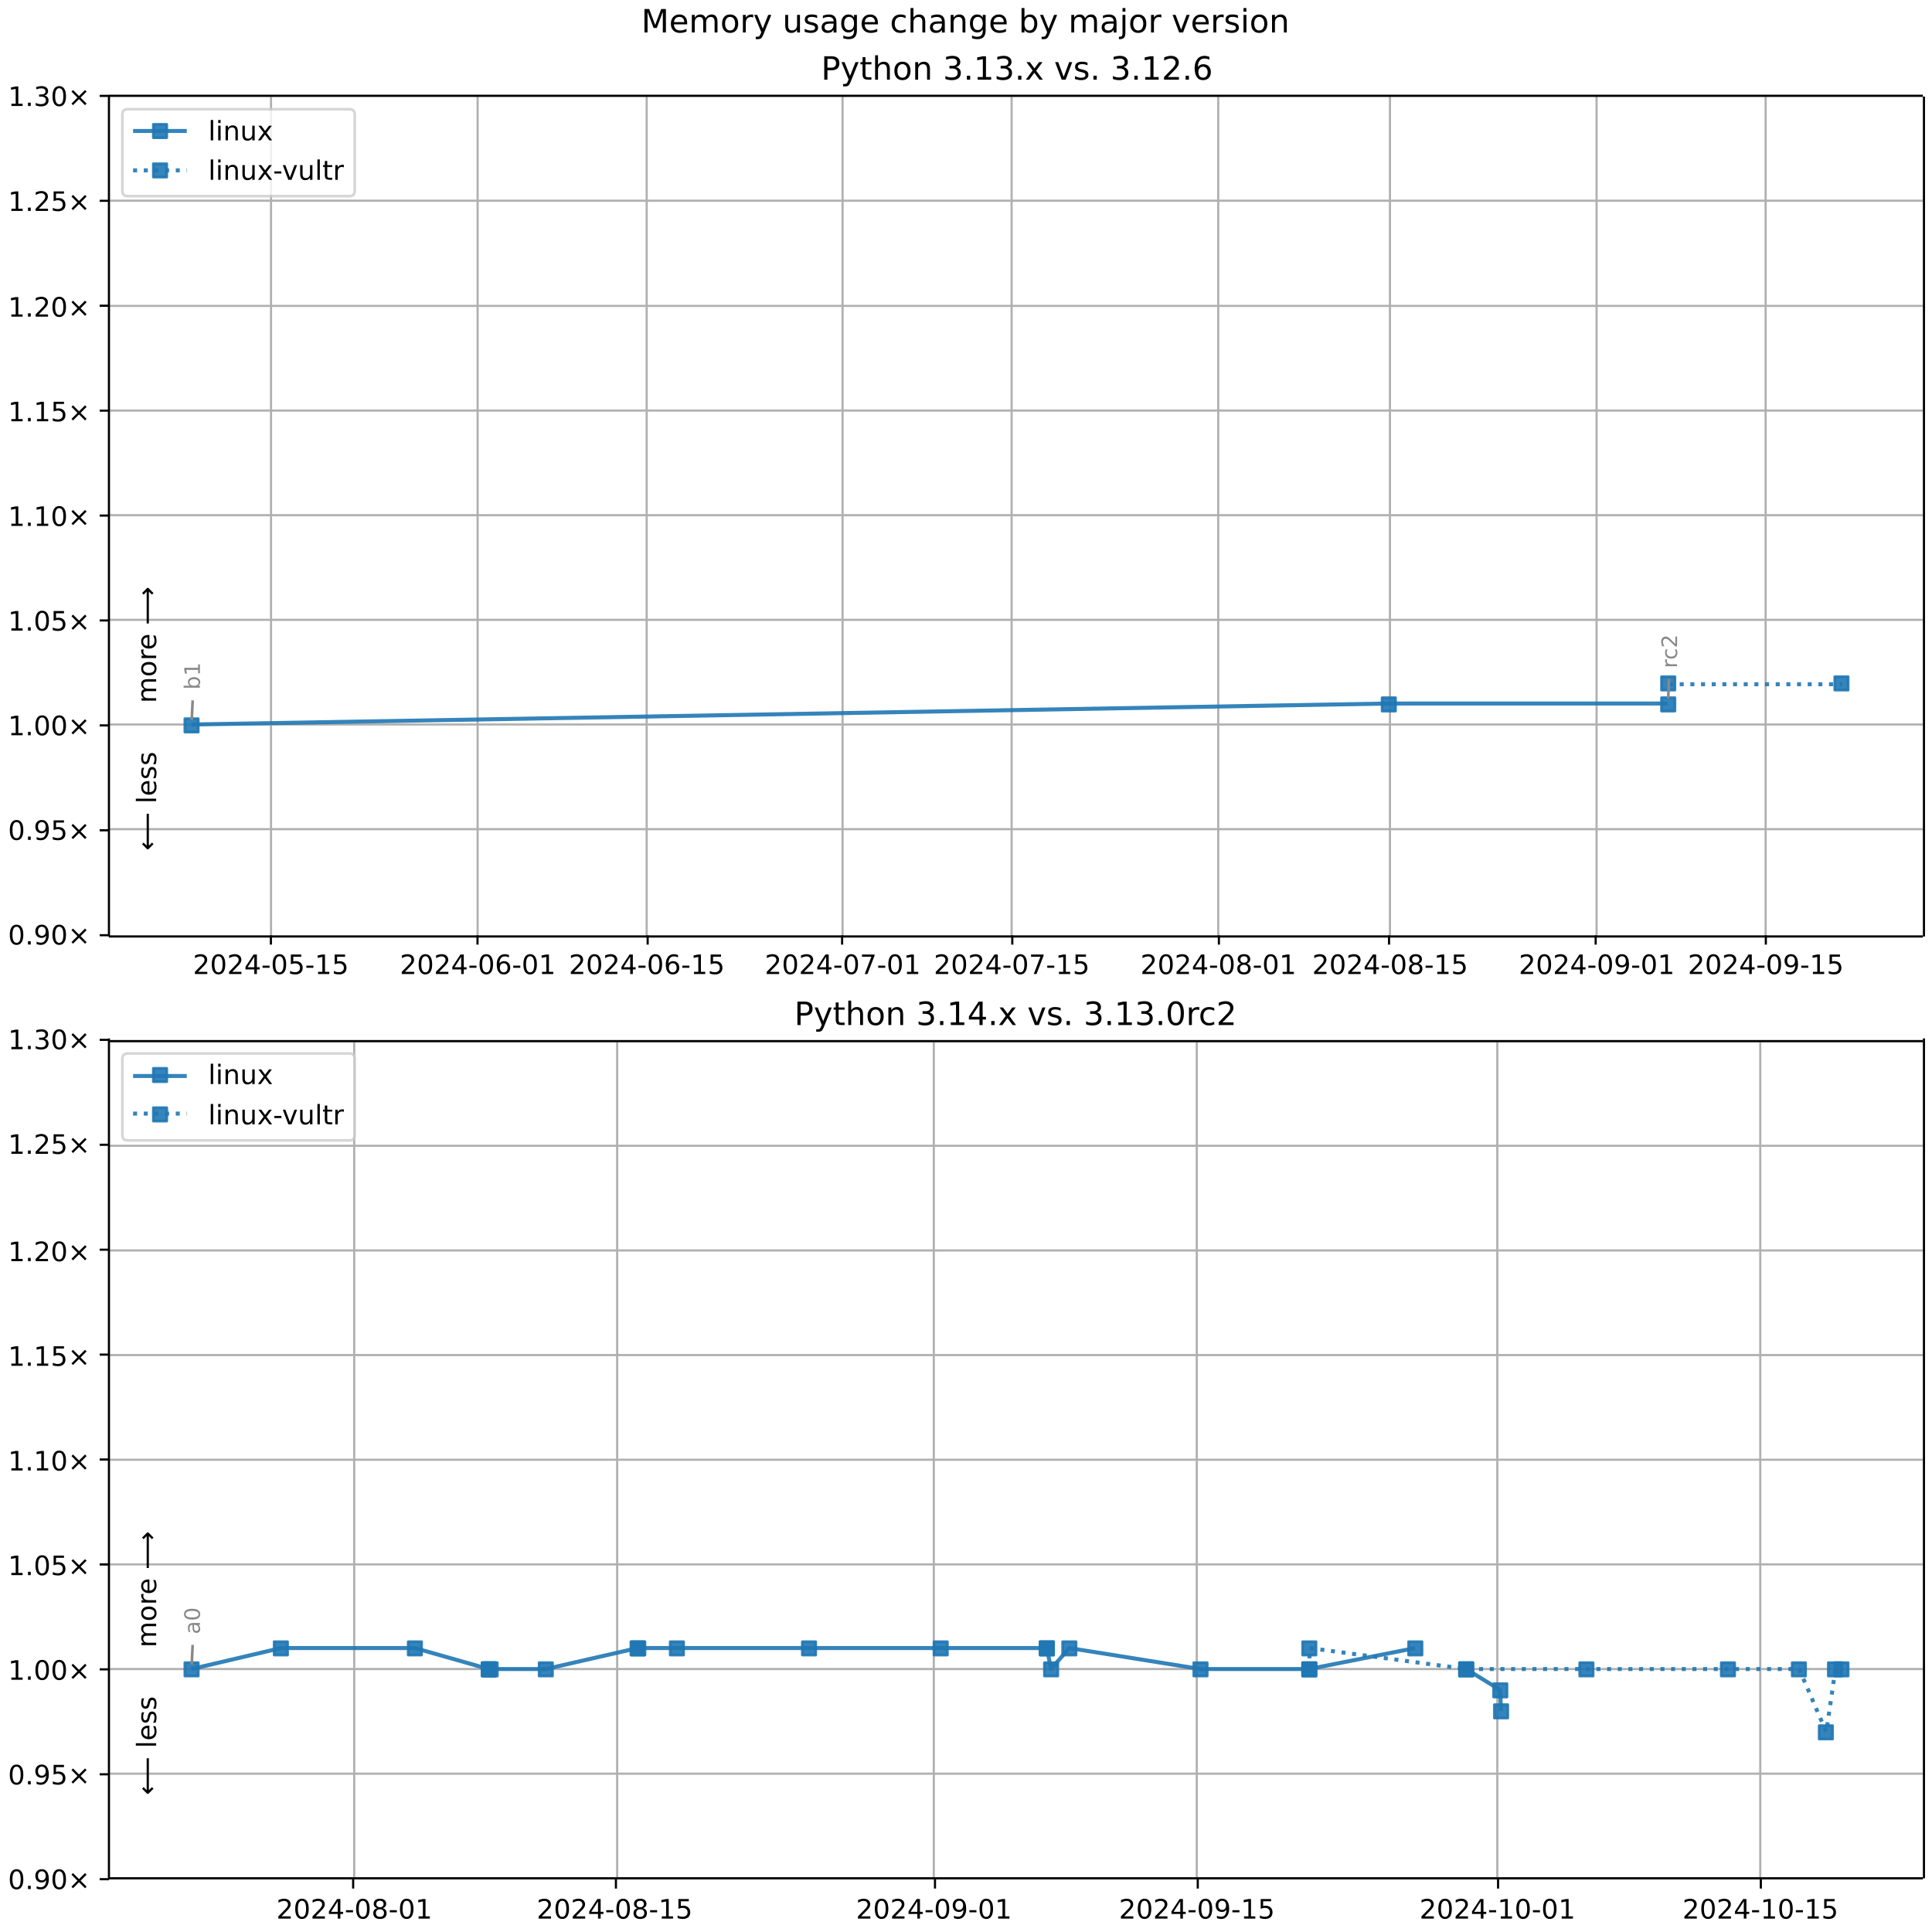
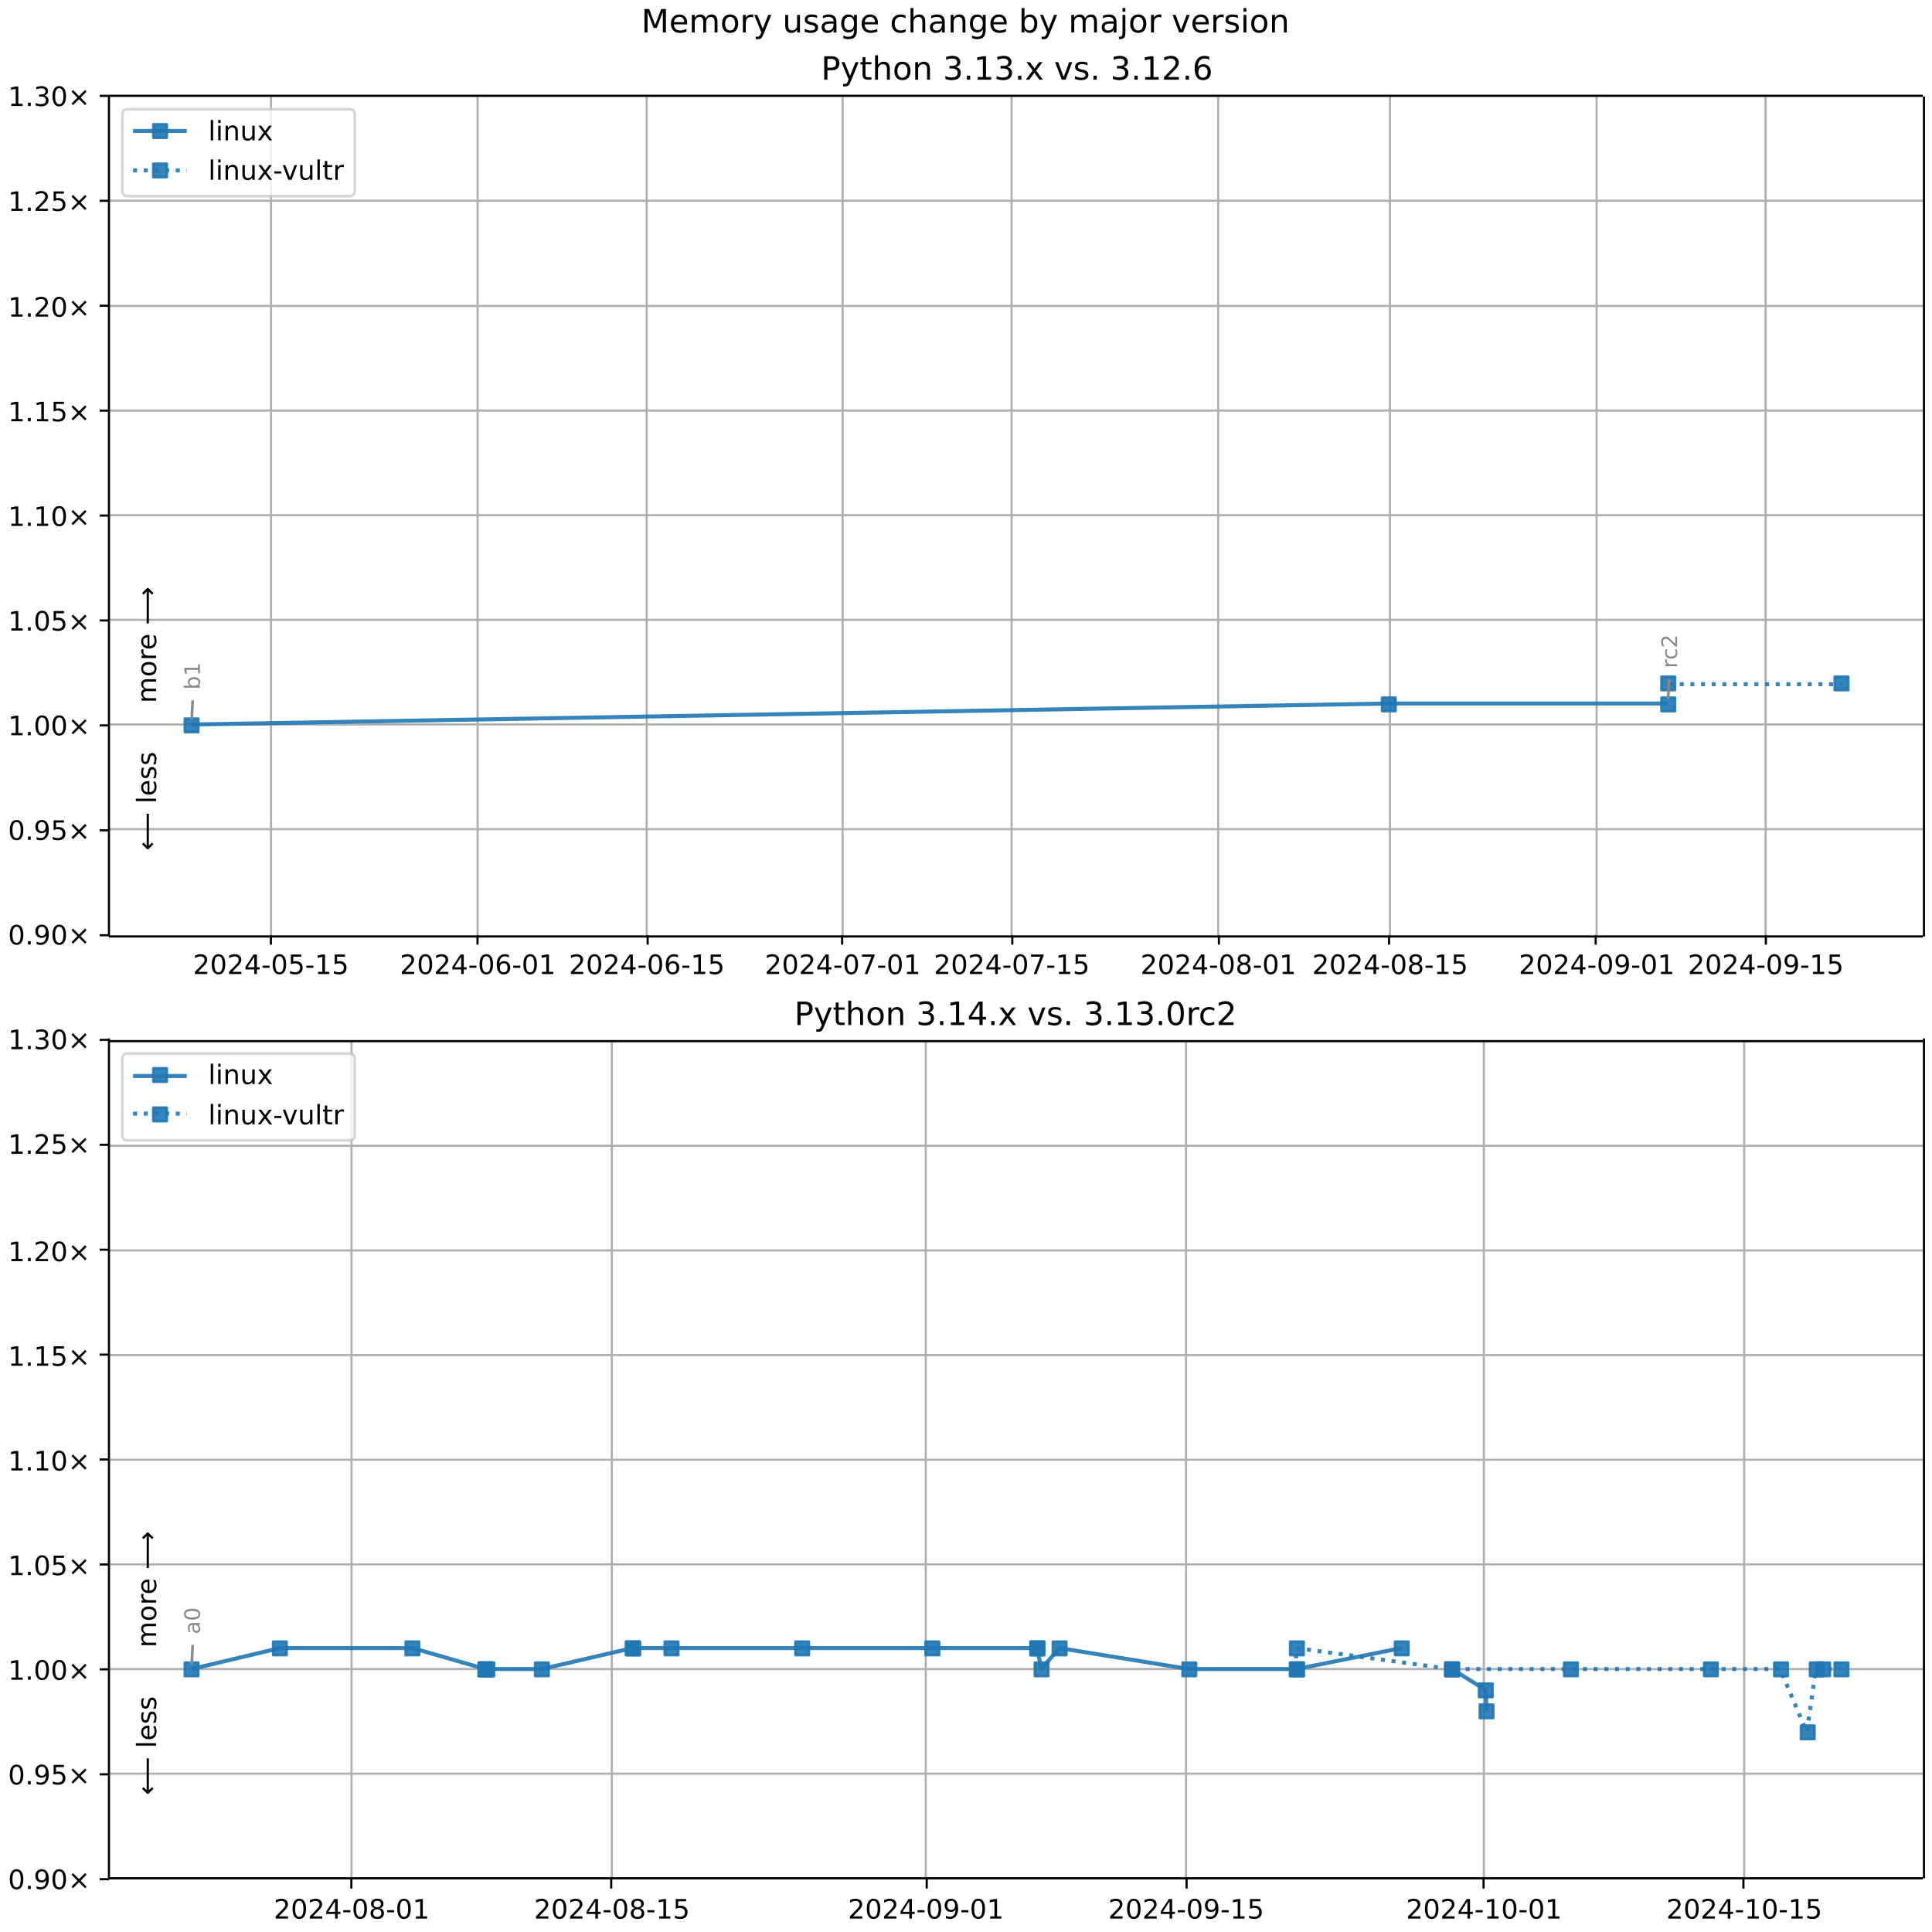
<svg xmlns="http://www.w3.org/2000/svg" xmlns:xlink="http://www.w3.org/1999/xlink" width="720pt" height="720pt" version="1.1" viewBox="0 0 720 720">
  <defs>
    <style type="text/css">*{stroke-linejoin: round; stroke-linecap: butt}</style>
  </defs>
  <path d="m0 720h720v-720h-720z" fill="#fff" />
  <path d="m40.6 349h676v-313h-676z" fill="#fff" />
  <path d="m101 349v-313" clip-path="url(#g)" fill="none" stroke="#b0b0b0" stroke-linecap="square" stroke-width=".8" />
  <defs>
    <path id="m" d="m0 0v3.5" stroke="#000" stroke-width=".8" />
  </defs>
  <use x="100.953" y="348.529" stroke="#000000" stroke-width=".8" xlink:href="#m" />
  <g transform="translate(71.9 363) scale(.1 -.1)">
    <defs>
      <path id="d" transform="scale(.0156)" d="m1228 531h2203v-531h-2962v531q359 372 979 998 621 627 780 809 303 340 423 576 121 236 121 464 0 372-261 606-261 235-680 235-297 0-627-103-329-103-704-313v638q381 153 712 231 332 78 607 78 725 0 1156-363 431-362 431-968 0-288-108-546-107-257-392-607-78-91-497-524-418-433-1181-1211z" />
      <path id="a" transform="scale(.0156)" d="m2034 4250q-487 0-733-480-245-479-245-1442 0-959 245-1439 246-480 733-480 491 0 736 480 246 480 246 1439 0 963-246 1442-245 480-736 480zm0 500q785 0 1199-621 414-620 414-1801 0-1178-414-1799-414-620-1199-620-784 0-1198 620-414 621-414 1799 0 1181 414 1801 414 621 1198 621z" />
      <path id="l" transform="scale(.0156)" d="m2419 4116-1594-2491h1594v2491zm-166 550h794v-3041h666v-525h-666v-1100h-628v1100h-2106v609l1940 2957z" />
      <path id="e" transform="scale(.0156)" d="m313 2009h1684v-512h-1684v512z" />
      <path id="k" transform="scale(.0156)" d="m691 4666h2478v-532h-1900v-1143q137 47 274 70 138 23 276 23 781 0 1237-428 457-428 457-1159 0-753-469-1171-469-417-1322-417-294 0-599 50-304 50-629 150v635q281-153 581-228t634-75q541 0 856 284 316 284 316 772 0 487-316 771-315 285-856 285-253 0-505-56-251-56-513-175v2344z" />
      <path id="c" transform="scale(.0156)" d="m794 531h1031v3560l-1122-225v575l1116 225h631v-4135h1031v-531h-2687v531z" />
    </defs>
    <use xlink:href="#d" />
    <use x="63.623" xlink:href="#a" />
    <use x="127.246" xlink:href="#d" />
    <use x="190.869" xlink:href="#l" />
    <use x="254.492" xlink:href="#e" />
    <use x="290.576" xlink:href="#a" />
    <use x="354.199" xlink:href="#k" />
    <use x="417.822" xlink:href="#e" />
    <use x="453.906" xlink:href="#c" />
    <use x="517.529" xlink:href="#k" />
  </g>
  <path d="m178 349v-313" clip-path="url(#g)" fill="none" stroke="#b0b0b0" stroke-linecap="square" stroke-width=".8" />
  <use x="177.953" y="348.529" stroke="#000000" stroke-width=".8" xlink:href="#m" />
  <g transform="translate(149 363) scale(.1 -.1)">
    <defs>
      <path id="ag" transform="scale(.0156)" d="m2113 2584q-425 0-674-291-248-290-248-796 0-503 248-796 249-292 674-292t673 292q248 293 248 796 0 506-248 796-248 291-673 291zm1253 1979v-575q-238 112-480 171-242 60-480 60-625 0-955-422-329-422-376-1275 184 272 462 417 279 145 613 145 703 0 1111-427 408-426 408-1160 0-719-425-1154-425-434-1131-434-810 0-1238 620-428 621-428 1799 0 1106 525 1764t1409 658q238 0 480-47t505-140z" />
    </defs>
    <use xlink:href="#d" />
    <use x="63.623" xlink:href="#a" />
    <use x="127.246" xlink:href="#d" />
    <use x="190.869" xlink:href="#l" />
    <use x="254.492" xlink:href="#e" />
    <use x="290.576" xlink:href="#a" />
    <use x="354.199" xlink:href="#ag" />
    <use x="417.822" xlink:href="#e" />
    <use x="453.906" xlink:href="#a" />
    <use x="517.529" xlink:href="#c" />
  </g>
  <path d="m241 349v-313" clip-path="url(#g)" fill="none" stroke="#b0b0b0" stroke-linecap="square" stroke-width=".8" />
  <use x="241.365" y="348.529" stroke="#000000" stroke-width=".8" xlink:href="#m" />
  <g transform="translate(212 363) scale(.1 -.1)">
    <use xlink:href="#d" />
    <use x="63.623" xlink:href="#a" />
    <use x="127.246" xlink:href="#d" />
    <use x="190.869" xlink:href="#l" />
    <use x="254.492" xlink:href="#e" />
    <use x="290.576" xlink:href="#a" />
    <use x="354.199" xlink:href="#ag" />
    <use x="417.822" xlink:href="#e" />
    <use x="453.906" xlink:href="#c" />
    <use x="517.529" xlink:href="#k" />
  </g>
  <path d="m314 349v-313" clip-path="url(#g)" fill="none" stroke="#b0b0b0" stroke-linecap="square" stroke-width=".8" />
  <use x="313.835" y="348.529" stroke="#000000" stroke-width=".8" xlink:href="#m" />
  <g transform="translate(285 363) scale(.1 -.1)">
    <defs>
      <path id="ak" transform="scale(.0156)" d="m525 4666h3e3v-269l-1694-4397h-659l1594 4134h-2241v532z" />
    </defs>
    <use xlink:href="#d" />
    <use x="63.623" xlink:href="#a" />
    <use x="127.246" xlink:href="#d" />
    <use x="190.869" xlink:href="#l" />
    <use x="254.492" xlink:href="#e" />
    <use x="290.576" xlink:href="#a" />
    <use x="354.199" xlink:href="#ak" />
    <use x="417.822" xlink:href="#e" />
    <use x="453.906" xlink:href="#a" />
    <use x="517.529" xlink:href="#c" />
  </g>
  <path d="m377 349v-313" clip-path="url(#g)" fill="none" stroke="#b0b0b0" stroke-linecap="square" stroke-width=".8" />
  <use x="377.247" y="348.529" stroke="#000000" stroke-width=".8" xlink:href="#m" />
  <g transform="translate(348 363) scale(.1 -.1)">
    <use xlink:href="#d" />
    <use x="63.623" xlink:href="#a" />
    <use x="127.246" xlink:href="#d" />
    <use x="190.869" xlink:href="#l" />
    <use x="254.492" xlink:href="#e" />
    <use x="290.576" xlink:href="#a" />
    <use x="354.199" xlink:href="#ak" />
    <use x="417.822" xlink:href="#e" />
    <use x="453.906" xlink:href="#c" />
    <use x="517.529" xlink:href="#k" />
  </g>
  <path d="m454 349v-313" clip-path="url(#g)" fill="none" stroke="#b0b0b0" stroke-linecap="square" stroke-width=".8" />
  <use x="454.247" y="348.529" stroke="#000000" stroke-width=".8" xlink:href="#m" />
  <g transform="translate(425 363) scale(.1 -.1)">
    <defs>
      <path id="ad" transform="scale(.0156)" d="m2034 2216q-450 0-708-241-257-241-257-662 0-422 257-663 258-241 708-241t709 242q260 243 260 662 0 421-258 662-257 241-711 241zm-631 268q-406 100-633 378-226 279-226 679 0 559 398 884 399 325 1092 325 697 0 1094-325t397-884q0-400-227-679-226-278-629-378 456-106 710-416 255-309 255-755 0-679-414-1042-414-362-1186-362-771 0-1186 362-414 363-414 1042 0 446 256 755 257 310 713 416zm-231 997q0-362 226-565 227-203 636-203 407 0 636 203 230 203 230 565 0 363-230 566-229 203-636 203-409 0-636-203-226-203-226-566z" />
    </defs>
    <use xlink:href="#d" />
    <use x="63.623" xlink:href="#a" />
    <use x="127.246" xlink:href="#d" />
    <use x="190.869" xlink:href="#l" />
    <use x="254.492" xlink:href="#e" />
    <use x="290.576" xlink:href="#a" />
    <use x="354.199" xlink:href="#ad" />
    <use x="417.822" xlink:href="#e" />
    <use x="453.906" xlink:href="#a" />
    <use x="517.529" xlink:href="#c" />
  </g>
  <path d="m518 349v-313" clip-path="url(#g)" fill="none" stroke="#b0b0b0" stroke-linecap="square" stroke-width=".8" />
  <use x="517.659" y="348.529" stroke="#000000" stroke-width=".8" xlink:href="#m" />
  <g transform="translate(489 363) scale(.1 -.1)">
    <use xlink:href="#d" />
    <use x="63.623" xlink:href="#a" />
    <use x="127.246" xlink:href="#d" />
    <use x="190.869" xlink:href="#l" />
    <use x="254.492" xlink:href="#e" />
    <use x="290.576" xlink:href="#a" />
    <use x="354.199" xlink:href="#ad" />
    <use x="417.822" xlink:href="#e" />
    <use x="453.906" xlink:href="#c" />
    <use x="517.529" xlink:href="#k" />
  </g>
  <path d="m595 349v-313" clip-path="url(#g)" fill="none" stroke="#b0b0b0" stroke-linecap="square" stroke-width=".8" />
  <use x="594.659" y="348.529" stroke="#000000" stroke-width=".8" xlink:href="#m" />
  <g transform="translate(566 363) scale(.1 -.1)">
    <defs>
      <path id="s" transform="scale(.0156)" d="m703 97v575q238-113 481-172 244-59 479-59 625 0 954 420 330 420 377 1277-181-269-460-413-278-144-615-144-700 0-1108 423-408 424-408 1159 0 718 425 1152 425 435 1131 435 810 0 1236-621 427-620 427-1801 0-1103-524-1761-523-658-1407-658-238 0-482 47-243 47-506 141zm1256 1978q425 0 673 290 249 291 249 798 0 503-249 795-248 292-673 292t-673-292-248-795q0-507 248-798 248-290 673-290z" />
    </defs>
    <use xlink:href="#d" />
    <use x="63.623" xlink:href="#a" />
    <use x="127.246" xlink:href="#d" />
    <use x="190.869" xlink:href="#l" />
    <use x="254.492" xlink:href="#e" />
    <use x="290.576" xlink:href="#a" />
    <use x="354.199" xlink:href="#s" />
    <use x="417.822" xlink:href="#e" />
    <use x="453.906" xlink:href="#a" />
    <use x="517.529" xlink:href="#c" />
  </g>
  <path d="m658 349v-313" clip-path="url(#g)" fill="none" stroke="#b0b0b0" stroke-linecap="square" stroke-width=".8" />
  <use x="658.071" y="348.529" stroke="#000000" stroke-width=".8" xlink:href="#m" />
  <g transform="translate(629 363) scale(.1 -.1)">
    <use xlink:href="#d" />
    <use x="63.623" xlink:href="#a" />
    <use x="127.246" xlink:href="#d" />
    <use x="190.869" xlink:href="#l" />
    <use x="254.492" xlink:href="#e" />
    <use x="290.576" xlink:href="#a" />
    <use x="354.199" xlink:href="#s" />
    <use x="417.822" xlink:href="#e" />
    <use x="453.906" xlink:href="#c" />
    <use x="517.529" xlink:href="#k" />
  </g>
  <path d="m40.6 349h676" clip-path="url(#g)" fill="none" stroke="#b0b0b0" stroke-linecap="square" stroke-width=".8" />
  <defs>
    <path id="i" d="m0 0h-3.5" stroke="#000" stroke-width=".8" />
  </defs>
  <use x="40.646" y="348.529" stroke="#000000" stroke-width=".8" xlink:href="#i" />
  <g transform="translate(3 352) scale(.1 -.1)">
    <defs>
      <path id="f" transform="scale(.0156)" d="m684 794h660v-794h-660v794z" />
      <path id="j" transform="scale(.0156)" d="m4488 3438-1429-1435 1429-1428-372-378-1435 1434-1434-1434-369 378 1425 1428-1425 1435 369 378 1434-1435 1435 1435 372-378z" />
    </defs>
    <use xlink:href="#a" />
    <use x="63.623" xlink:href="#f" />
    <use x="95.41" xlink:href="#s" />
    <use x="159.033" xlink:href="#a" />
    <use x="222.656" xlink:href="#j" />
  </g>
  <path d="m40.6 309h676" clip-path="url(#g)" fill="none" stroke="#b0b0b0" stroke-linecap="square" stroke-width=".8" />
  <use x="40.646" y="309.429" stroke="#000000" stroke-width=".8" xlink:href="#i" />
  <g transform="translate(3 313) scale(.1 -.1)">
    <use xlink:href="#a" />
    <use x="63.623" xlink:href="#f" />
    <use x="95.41" xlink:href="#s" />
    <use x="159.033" xlink:href="#k" />
    <use x="222.656" xlink:href="#j" />
  </g>
  <path d="m40.6 270h676" clip-path="url(#g)" fill="none" stroke="#b0b0b0" stroke-linecap="square" stroke-width=".8" />
  <use x="40.646" y="270.33" stroke="#000000" stroke-width=".8" xlink:href="#i" />
  <g transform="translate(3 274) scale(.1 -.1)">
    <use xlink:href="#c" />
    <use x="63.623" xlink:href="#f" />
    <use x="95.41" xlink:href="#a" />
    <use x="159.033" xlink:href="#a" />
    <use x="222.656" xlink:href="#j" />
  </g>
  <path d="m40.6 231h676" clip-path="url(#g)" fill="none" stroke="#b0b0b0" stroke-linecap="square" stroke-width=".8" />
  <use x="40.646" y="231.23" stroke="#000000" stroke-width=".8" xlink:href="#i" />
  <g transform="translate(3 235) scale(.1 -.1)">
    <use xlink:href="#c" />
    <use x="63.623" xlink:href="#f" />
    <use x="95.41" xlink:href="#a" />
    <use x="159.033" xlink:href="#k" />
    <use x="222.656" xlink:href="#j" />
  </g>
  <path d="m40.6 192h676" clip-path="url(#g)" fill="none" stroke="#b0b0b0" stroke-linecap="square" stroke-width=".8" />
  <use x="40.646" y="192.131" stroke="#000000" stroke-width=".8" xlink:href="#i" />
  <g transform="translate(3 196) scale(.1 -.1)">
    <use xlink:href="#c" />
    <use x="63.623" xlink:href="#f" />
    <use x="95.41" xlink:href="#c" />
    <use x="159.033" xlink:href="#a" />
    <use x="222.656" xlink:href="#j" />
  </g>
  <path d="m40.6 153h676" clip-path="url(#g)" fill="none" stroke="#b0b0b0" stroke-linecap="square" stroke-width=".8" />
  <use x="40.646" y="153.031" stroke="#000000" stroke-width=".8" xlink:href="#i" />
  <g transform="translate(3 157) scale(.1 -.1)">
    <use xlink:href="#c" />
    <use x="63.623" xlink:href="#f" />
    <use x="95.41" xlink:href="#c" />
    <use x="159.033" xlink:href="#k" />
    <use x="222.656" xlink:href="#j" />
  </g>
  <path d="m40.6 114h676" clip-path="url(#g)" fill="none" stroke="#b0b0b0" stroke-linecap="square" stroke-width=".8" />
  <use x="40.646" y="113.932" stroke="#000000" stroke-width=".8" xlink:href="#i" />
  <g transform="translate(3 118) scale(.1 -.1)">
    <use xlink:href="#c" />
    <use x="63.623" xlink:href="#f" />
    <use x="95.41" xlink:href="#d" />
    <use x="159.033" xlink:href="#a" />
    <use x="222.656" xlink:href="#j" />
  </g>
  <path d="m40.6 74.8h676" clip-path="url(#g)" fill="none" stroke="#b0b0b0" stroke-linecap="square" stroke-width=".8" />
  <use x="40.646" y="74.832" stroke="#000000" stroke-width=".8" xlink:href="#i" />
  <g transform="translate(3 78.6) scale(.1 -.1)">
    <use xlink:href="#c" />
    <use x="63.623" xlink:href="#f" />
    <use x="95.41" xlink:href="#d" />
    <use x="159.033" xlink:href="#k" />
    <use x="222.656" xlink:href="#j" />
  </g>
  <path d="m40.6 35.7h676" clip-path="url(#g)" fill="none" stroke="#b0b0b0" stroke-linecap="square" stroke-width=".8" />
  <use x="40.646" y="35.733" stroke="#000000" stroke-width=".8" xlink:href="#i" />
  <g transform="translate(3 39.5) scale(.1 -.1)">
    <defs>
      <path id="t" transform="scale(.0156)" d="m2597 2516q453-97 707-404 255-306 255-756 0-690-475-1069-475-378-1350-378-293 0-604 58t-642 174v609q262-153 574-231 313-78 654-78 593 0 904 234t311 681q0 413-289 645-289 233-804 233h-544v519h569q465 0 712 186t247 536q0 359-255 551-254 193-729 193-260 0-557-57-297-56-653-174v562q360 100 674 150t592 50q719 0 1137-327 419-326 419-882 0-388-222-655t-631-370z" />
    </defs>
    <use xlink:href="#c" />
    <use x="63.623" xlink:href="#f" />
    <use x="95.41" xlink:href="#t" />
    <use x="159.033" xlink:href="#a" />
    <use x="222.656" xlink:href="#j" />
  </g>
  <path d="m71.4 270 446-7.82h104" clip-path="url(#g)" fill="none" stroke="#1f77b4" stroke-linecap="square" stroke-opacity=".9" stroke-width="1.5" />
  <defs>
    <path id="b" d="m-2.5 2.5h5v-5h-5z" stroke="#1f77b4" stroke-opacity=".9" />
  </defs>
  <g clip-path="url(#g)" fill="#1f77b4" fill-opacity=".9" stroke="#1f77b4" stroke-opacity=".9">
    <use x="71.389" y="270.33" xlink:href="#b" />
    <use x="517.569" y="262.51" xlink:href="#b" />
    <use x="621.695" y="262.51" xlink:href="#b" />
  </g>
  <g stroke="#1f77b4" stroke-opacity=".9">
    <path d="m622 255h64.6" clip-path="url(#g)" fill="none" stroke-dasharray="1.5,2.475" stroke-width="1.5" />
    <g clip-path="url(#g)" fill="#1f77b4" fill-opacity=".9">
      <use x="621.695" y="254.69" xlink:href="#b" />
      <use x="686.256" y="254.69" xlink:href="#b" />
    </g>
  </g>
  <path d="m40.6 349v-313" fill="none" stroke="#000" stroke-linecap="square" stroke-width=".8" />
  <path d="m717 349v-313" fill="none" stroke="#000" stroke-linecap="square" stroke-width=".8" />
  <path d="m40.6 349h676" fill="none" stroke="#000" stroke-linecap="square" stroke-width=".8" />
  <path d="m40.6 35.7h676" fill="none" stroke="#000" stroke-linecap="square" stroke-width=".8" />
  <path d="m71.8 261-0.348 7.35" fill="none" stroke="#888" stroke-linecap="round" />
  <g transform="translate(74.5 257) rotate(-90) scale(.08 -.08)" fill="#888">
    <defs>
      <path id="ai" transform="scale(.0156)" d="m3116 1747q0 634-261 995t-717 361q-457 0-718-361t-261-995 261-995 718-361q456 0 717 361t261 995zm-1957 1222q182 312 458 463 277 152 661 152 638 0 1036-506 399-506 399-1331t-399-1332q-398-506-1036-506-384 0-661 152-276 152-458 464v-525h-578v4863h578v-1894z" />
    </defs>
    <use xlink:href="#ai" />
    <use x="63.477" xlink:href="#c" />
  </g>
  <path d="m622 253-0.326 7.34" fill="none" stroke="#888" stroke-linecap="round" />
  <g transform="translate(625 249) rotate(-90) scale(.08 -.08)" fill="#888">
    <defs>
      <path id="n" transform="scale(.0156)" d="m2631 2963q-97 56-211 82-114 27-251 27-488 0-749-317t-261-911v-1844h-578v3500h578v-544q182 319 472 473 291 155 707 155 59 0 131-8 72-7 159-23l3-590z" />
      <path id="af" transform="scale(.0156)" d="m3122 3366v-538q-244 135-489 202t-495 67q-560 0-870-355-309-354-309-995t309-996q310-354 870-354 250 0 495 67t489 202v-532q-241-112-499-168-257-57-548-57-791 0-1257 497-465 497-465 1341 0 856 470 1346 471 491 1290 491 265 0 518-55 253-54 491-163z" />
    </defs>
    <use xlink:href="#n" />
    <use x="38.863" xlink:href="#af" />
    <use x="93.844" xlink:href="#d" />
  </g>
  <g clip-path="url(#g)">
    <g transform="translate(58.2 262) rotate(-90) scale(.1 -.1)">
      <defs>
        <path id="ab" transform="scale(.0156)" d="m3328 2828q216 388 516 572t706 184q547 0 844-383 297-382 297-1088v-2113h-578v2094q0 503-179 746-178 244-543 244-447 0-707-297-259-296-259-809v-1978h-578v2094q0 506-178 748t-550 242q-441 0-701-298-259-298-259-808v-1978h-578v3500h578v-544q197 322 472 475t653 153q382 0 649-194 267-193 395-562z" />
        <path id="v" transform="scale(.0156)" d="m1959 3097q-462 0-731-361t-269-989 267-989q268-361 733-361 460 0 728 362 269 363 269 988 0 622-269 986-268 364-728 364zm0 487q750 0 1178-488 429-487 429-1349 0-859-429-1349-428-489-1178-489-753 0-1180 489-426 490-426 1349 0 862 426 1349 427 488 1180 488z" />
        <path id="r" transform="scale(.0156)" d="m3597 1894v-281h-2644q38-594 358-905t892-311q331 0 642 81t618 244v-544q-310-131-635-200t-659-69q-838 0-1327 487-489 488-489 1320 0 859 464 1363 464 505 1252 505 706 0 1117-455 411-454 411-1235zm-575 169q-6 471-264 752-258 282-683 282-481 0-770-272t-333-766l2050 4z" />
        <path id="al" transform="scale(.0156)" d="m8863 2147v-281l-1229-1228-375 375 729 728h-7622v531h7622l-729 728 375 375 1229-1228z" />
      </defs>
      <use xlink:href="#ab" />
      <use x="97.412" xlink:href="#v" />
      <use x="158.594" xlink:href="#n" />
      <use x="197.457" xlink:href="#r" />
      <use x="258.98" xlink:href="#DejaVuSans-20" />
      <use x="290.768" xlink:href="#al" />
    </g>
  </g>
  <g clip-path="url(#g)">
    <g transform="translate(58.2 317) rotate(-90) scale(.1 -.1)">
      <defs>
        <path id="am" transform="scale(.0156)" d="m313 1866v281l1228 1228 375-375-728-728h7621v-531h-7621l728-728-375-375-1228 1228z" />
        <path id="q" transform="scale(.0156)" d="m603 4863h575v-4863h-575v4863z" />
        <path id="o" transform="scale(.0156)" d="m2834 3397v-544q-243 125-506 187-262 63-544 63-428 0-642-131t-214-394q0-200 153-314t616-217l197-44q612-131 870-370t258-667q0-488-386-773-386-284-1061-284-281 0-586 55t-642 164v594q319-166 628-249 309-82 613-82 406 0 624 139 219 139 219 392 0 234-158 359-157 125-692 241l-200 47q-534 112-772 345-237 233-237 639 0 494 350 762 350 269 994 269 318 0 599-47 282-46 519-140z" />
      </defs>
      <use xlink:href="#am" />
      <use x="143.359" xlink:href="#DejaVuSans-20" />
      <use x="175.146" xlink:href="#q" />
      <use x="202.93" xlink:href="#r" />
      <use x="264.453" xlink:href="#o" />
      <use x="316.553" xlink:href="#o" />
    </g>
  </g>
  <g transform="translate(306 29.7) scale(.12 -.12)">
    <defs>
      <path id="aj" transform="scale(.0156)" d="m1259 4147v-1753h794q441 0 681 228 241 228 241 650 0 419-241 647-240 228-681 228h-794zm-631 519h1425q785 0 1186-355 402-355 402-1039 0-691-402-1044-401-353-1186-353h-794v-1875h-631v4666z" />
      <path id="z" transform="scale(.0156)" d="m2059-325q-243-625-475-815-231-191-618-191h-460v481h338q237 0 368 113 132 112 291 531l103 262-1415 3444h609l1094-2737 1094 2737h609l-1538-3825z" />
      <path id="aa" transform="scale(.0156)" d="m1172 4494v-994h1184v-447h-1184v-1900q0-428 117-550t477-122h590v-481h-590q-666 0-919 248-253 249-253 905v1900h-422v447h422v994h578z" />
      <path id="ae" transform="scale(.0156)" d="m3513 2113v-2113h-575v2094q0 497-194 743-194 247-581 247-466 0-735-297-269-296-269-809v-1978h-578v4863h578v-1907q207 316 486 472 280 156 646 156 603 0 912-373 310-373 310-1098z" />
      <path id="p" transform="scale(.0156)" d="m3513 2113v-2113h-575v2094q0 497-194 743-194 247-581 247-466 0-735-297-269-296-269-809v-1978h-578v3500h578v-544q207 316 486 472 280 156 646 156 603 0 912-373 310-373 310-1098z" />
      <path id="w" transform="scale(.0156)" d="m3513 3500-1266-1703 1331-1797h-678l-1019 1375-1018-1375h-679l1360 1831-1244 1669h678l928-1247 928 1247h679z" />
      <path id="x" transform="scale(.0156)" d="m191 3500h609l1094-2937 1094 2937h609l-1313-3500h-781l-1312 3500z" />
    </defs>
    <use xlink:href="#aj" />
    <use x="60.303" xlink:href="#z" />
    <use x="119.482" xlink:href="#aa" />
    <use x="158.691" xlink:href="#ae" />
    <use x="222.07" xlink:href="#v" />
    <use x="283.252" xlink:href="#p" />
    <use x="346.631" xlink:href="#DejaVuSans-20" />
    <use x="378.418" xlink:href="#t" />
    <use x="442.041" xlink:href="#f" />
    <use x="473.828" xlink:href="#c" />
    <use x="537.451" xlink:href="#t" />
    <use x="601.074" xlink:href="#f" />
    <use x="632.861" xlink:href="#w" />
    <use x="692.041" xlink:href="#DejaVuSans-20" />
    <use x="723.828" xlink:href="#x" />
    <use x="783.008" xlink:href="#o" />
    <use x="835.107" xlink:href="#f" />
    <use x="866.895" xlink:href="#DejaVuSans-20" />
    <use x="898.682" xlink:href="#t" />
    <use x="962.305" xlink:href="#f" />
    <use x="994.092" xlink:href="#c" />
    <use x="1057.715" xlink:href="#d" />
    <use x="1121.338" xlink:href="#f" />
    <use x="1153.125" xlink:href="#ag" />
  </g>
  <path d="m47.6 73.1h82.6q2 0 2-2v-28.4q0-2-2-2h-82.6q-2 0-2 2v28.4q0 2 2 2z" fill="#fff" opacity=".8" stroke="#ccc" />
  <path d="m49.6 48.8h10 10" fill="none" stroke="#1f77b4" stroke-linecap="square" stroke-opacity=".9" stroke-width="1.5" />
  <use x="59.646" y="48.831" fill="#1f77b4" fill-opacity=".9" stroke="#1f77b4" stroke-opacity=".9" xlink:href="#b" />
  <g transform="translate(77.6 52.3) scale(.1 -.1)">
    <defs>
      <path id="y" transform="scale(.0156)" d="m603 3500h575v-3500h-575v3500zm0 1363h575v-729h-575v729z" />
      <path id="u" transform="scale(.0156)" d="m544 1381v2119h575v-2097q0-497 193-746 194-248 582-248 465 0 735 297 271 297 271 810v1984h575v-3500h-575v538q-209-319-486-474-276-155-642-155-603 0-916 375-312 375-312 1097zm1447 2203z" />
    </defs>
    <use xlink:href="#q" />
    <use x="27.783" xlink:href="#y" />
    <use x="55.566" xlink:href="#p" />
    <use x="118.945" xlink:href="#u" />
    <use x="182.324" xlink:href="#w" />
  </g>
  <path d="m49.6 63.5h10 10" fill="none" stroke="#1f77b4" stroke-dasharray="1.5,2.475" stroke-opacity=".9" stroke-width="1.5" />
  <use x="59.646" y="63.509" fill="#1f77b4" fill-opacity=".9" stroke="#1f77b4" stroke-opacity=".9" xlink:href="#b" />
  <g transform="translate(77.6 67) scale(.1 -.1)">
    <use xlink:href="#q" />
    <use x="27.783" xlink:href="#y" />
    <use x="55.566" xlink:href="#p" />
    <use x="118.945" xlink:href="#u" />
    <use x="182.324" xlink:href="#w" />
    <use x="241.504" xlink:href="#e" />
    <use x="274.963" xlink:href="#x" />
    <use x="334.143" xlink:href="#u" />
    <use x="397.521" xlink:href="#q" />
    <use x="425.305" xlink:href="#aa" />
    <use x="464.514" xlink:href="#n" />
  </g>
  <path d="m40.6 700h676v-313h-676z" fill="#fff" />
-   <path d="m132 700v-313" clip-path="url(#h)" fill="none" stroke="#b0b0b0" stroke-linecap="square" stroke-width=".8" />
-   <use x="131.611" y="700.322" stroke="#000000" stroke-width=".8" xlink:href="#m" />
-   <g transform="translate(103 715) scale(.1 -.1)">
+   <path d="m131 700v-313" clip-path="url(#h)" fill="none" stroke="#b0b0b0" stroke-linecap="square" stroke-width=".8" />
+   <use x="130.942" y="700.322" stroke="#000000" stroke-width=".8" xlink:href="#m" />
+   <g transform="translate(102 715) scale(.1 -.1)">
    <use xlink:href="#d" />
    <use x="63.623" xlink:href="#a" />
    <use x="127.246" xlink:href="#d" />
    <use x="190.869" xlink:href="#l" />
    <use x="254.492" xlink:href="#e" />
    <use x="290.576" xlink:href="#a" />
    <use x="354.199" xlink:href="#ad" />
    <use x="417.822" xlink:href="#e" />
    <use x="453.906" xlink:href="#a" />
    <use x="517.529" xlink:href="#c" />
  </g>
-   <path d="m230 700v-313" clip-path="url(#h)" fill="none" stroke="#b0b0b0" stroke-linecap="square" stroke-width=".8" />
-   <use x="229.536" y="700.322" stroke="#000000" stroke-width=".8" xlink:href="#m" />
-   <g transform="translate(200 715) scale(.1 -.1)">
+   <path d="m228 700v-313" clip-path="url(#h)" fill="none" stroke="#b0b0b0" stroke-linecap="square" stroke-width=".8" />
+   <use x="227.78" y="700.322" stroke="#000000" stroke-width=".8" xlink:href="#m" />
+   <g transform="translate(199 715) scale(.1 -.1)">
    <use xlink:href="#d" />
    <use x="63.623" xlink:href="#a" />
    <use x="127.246" xlink:href="#d" />
    <use x="190.869" xlink:href="#l" />
    <use x="254.492" xlink:href="#e" />
    <use x="290.576" xlink:href="#a" />
    <use x="354.199" xlink:href="#ad" />
    <use x="417.822" xlink:href="#e" />
    <use x="453.906" xlink:href="#c" />
    <use x="517.529" xlink:href="#k" />
  </g>
-   <path d="m348 700v-313" clip-path="url(#h)" fill="none" stroke="#b0b0b0" stroke-linecap="square" stroke-width=".8" />
-   <use x="348.446" y="700.322" stroke="#000000" stroke-width=".8" xlink:href="#m" />
-   <g transform="translate(319 715) scale(.1 -.1)">
+   <path d="m345 700v-313" clip-path="url(#h)" fill="none" stroke="#b0b0b0" stroke-linecap="square" stroke-width=".8" />
+   <use x="345.369" y="700.322" stroke="#000000" stroke-width=".8" xlink:href="#m" />
+   <g transform="translate(316 715) scale(.1 -.1)">
    <use xlink:href="#d" />
    <use x="63.623" xlink:href="#a" />
    <use x="127.246" xlink:href="#d" />
    <use x="190.869" xlink:href="#l" />
    <use x="254.492" xlink:href="#e" />
    <use x="290.576" xlink:href="#a" />
    <use x="354.199" xlink:href="#s" />
    <use x="417.822" xlink:href="#e" />
    <use x="453.906" xlink:href="#a" />
    <use x="517.529" xlink:href="#c" />
  </g>
-   <path d="m446 700v-313" clip-path="url(#h)" fill="none" stroke="#b0b0b0" stroke-linecap="square" stroke-width=".8" />
-   <use x="446.372" y="700.322" stroke="#000000" stroke-width=".8" xlink:href="#m" />
-   <g transform="translate(417 715) scale(.1 -.1)">
+   <path d="m442 700v-313" clip-path="url(#h)" fill="none" stroke="#b0b0b0" stroke-linecap="square" stroke-width=".8" />
+   <use x="442.207" y="700.322" stroke="#000000" stroke-width=".8" xlink:href="#m" />
+   <g transform="translate(413 715) scale(.1 -.1)">
    <use xlink:href="#d" />
    <use x="63.623" xlink:href="#a" />
    <use x="127.246" xlink:href="#d" />
    <use x="190.869" xlink:href="#l" />
    <use x="254.492" xlink:href="#e" />
    <use x="290.576" xlink:href="#a" />
    <use x="354.199" xlink:href="#s" />
    <use x="417.822" xlink:href="#e" />
    <use x="453.906" xlink:href="#c" />
    <use x="517.529" xlink:href="#k" />
  </g>
-   <path d="m558 700v-313" clip-path="url(#h)" fill="none" stroke="#b0b0b0" stroke-linecap="square" stroke-width=".8" />
-   <use x="558.287" y="700.322" stroke="#000000" stroke-width=".8" xlink:href="#m" />
-   <g transform="translate(529 715) scale(.1 -.1)">
+   <path d="m553 700v-313" clip-path="url(#h)" fill="none" stroke="#b0b0b0" stroke-linecap="square" stroke-width=".8" />
+   <use x="552.879" y="700.322" stroke="#000000" stroke-width=".8" xlink:href="#m" />
+   <g transform="translate(524 715) scale(.1 -.1)">
    <use xlink:href="#d" />
    <use x="63.623" xlink:href="#a" />
    <use x="127.246" xlink:href="#d" />
    <use x="190.869" xlink:href="#l" />
    <use x="254.492" xlink:href="#e" />
    <use x="290.576" xlink:href="#c" />
    <use x="354.199" xlink:href="#a" />
    <use x="417.822" xlink:href="#e" />
    <use x="453.906" xlink:href="#a" />
    <use x="517.529" xlink:href="#c" />
  </g>
-   <path d="m656 700v-313" clip-path="url(#h)" fill="none" stroke="#b0b0b0" stroke-linecap="square" stroke-width=".8" />
-   <use x="656.212" y="700.322" stroke="#000000" stroke-width=".8" xlink:href="#m" />
-   <g transform="translate(627 715) scale(.1 -.1)">
+   <path d="m650 700v-313" clip-path="url(#h)" fill="none" stroke="#b0b0b0" stroke-linecap="square" stroke-width=".8" />
+   <use x="649.717" y="700.322" stroke="#000000" stroke-width=".8" xlink:href="#m" />
+   <g transform="translate(621 715) scale(.1 -.1)">
    <use xlink:href="#d" />
    <use x="63.623" xlink:href="#a" />
    <use x="127.246" xlink:href="#d" />
    <use x="190.869" xlink:href="#l" />
    <use x="254.492" xlink:href="#e" />
    <use x="290.576" xlink:href="#c" />
    <use x="354.199" xlink:href="#a" />
    <use x="417.822" xlink:href="#e" />
    <use x="453.906" xlink:href="#c" />
    <use x="517.529" xlink:href="#k" />
  </g>
  <path d="m40.6 700h676" clip-path="url(#h)" fill="none" stroke="#b0b0b0" stroke-linecap="square" stroke-width=".8" />
  <use x="40.646" y="700.322" stroke="#000000" stroke-width=".8" xlink:href="#i" />
  <g transform="translate(3 704) scale(.1 -.1)">
    <use xlink:href="#a" />
    <use x="63.623" xlink:href="#f" />
    <use x="95.41" xlink:href="#s" />
    <use x="159.033" xlink:href="#a" />
    <use x="222.656" xlink:href="#j" />
  </g>
  <path d="m40.6 661h676" clip-path="url(#h)" fill="none" stroke="#b0b0b0" stroke-linecap="square" stroke-width=".8" />
  <use x="40.646" y="661.222" stroke="#000000" stroke-width=".8" xlink:href="#i" />
  <g transform="translate(3 665) scale(.1 -.1)">
    <use xlink:href="#a" />
    <use x="63.623" xlink:href="#f" />
    <use x="95.41" xlink:href="#s" />
    <use x="159.033" xlink:href="#k" />
    <use x="222.656" xlink:href="#j" />
  </g>
  <path d="m40.6 622h676" clip-path="url(#h)" fill="none" stroke="#b0b0b0" stroke-linecap="square" stroke-width=".8" />
  <use x="40.646" y="622.123" stroke="#000000" stroke-width=".8" xlink:href="#i" />
  <g transform="translate(3 626) scale(.1 -.1)">
    <use xlink:href="#c" />
    <use x="63.623" xlink:href="#f" />
    <use x="95.41" xlink:href="#a" />
    <use x="159.033" xlink:href="#a" />
    <use x="222.656" xlink:href="#j" />
  </g>
  <path d="m40.6 583h676" clip-path="url(#h)" fill="none" stroke="#b0b0b0" stroke-linecap="square" stroke-width=".8" />
  <use x="40.646" y="583.023" stroke="#000000" stroke-width=".8" xlink:href="#i" />
  <g transform="translate(3 587) scale(.1 -.1)">
    <use xlink:href="#c" />
    <use x="63.623" xlink:href="#f" />
    <use x="95.41" xlink:href="#a" />
    <use x="159.033" xlink:href="#k" />
    <use x="222.656" xlink:href="#j" />
  </g>
  <path d="m40.6 544h676" clip-path="url(#h)" fill="none" stroke="#b0b0b0" stroke-linecap="square" stroke-width=".8" />
  <use x="40.646" y="543.923" stroke="#000000" stroke-width=".8" xlink:href="#i" />
  <g transform="translate(3 548) scale(.1 -.1)">
    <use xlink:href="#c" />
    <use x="63.623" xlink:href="#f" />
    <use x="95.41" xlink:href="#c" />
    <use x="159.033" xlink:href="#a" />
    <use x="222.656" xlink:href="#j" />
  </g>
  <path d="m40.6 505h676" clip-path="url(#h)" fill="none" stroke="#b0b0b0" stroke-linecap="square" stroke-width=".8" />
  <use x="40.646" y="504.824" stroke="#000000" stroke-width=".8" xlink:href="#i" />
  <g transform="translate(3 509) scale(.1 -.1)">
    <use xlink:href="#c" />
    <use x="63.623" xlink:href="#f" />
    <use x="95.41" xlink:href="#c" />
    <use x="159.033" xlink:href="#k" />
    <use x="222.656" xlink:href="#j" />
  </g>
  <path d="m40.6 466h676" clip-path="url(#h)" fill="none" stroke="#b0b0b0" stroke-linecap="square" stroke-width=".8" />
  <use x="40.646" y="465.724" stroke="#000000" stroke-width=".8" xlink:href="#i" />
  <g transform="translate(3 470) scale(.1 -.1)">
    <use xlink:href="#c" />
    <use x="63.623" xlink:href="#f" />
    <use x="95.41" xlink:href="#d" />
    <use x="159.033" xlink:href="#a" />
    <use x="222.656" xlink:href="#j" />
  </g>
  <path d="m40.6 427h676" clip-path="url(#h)" fill="none" stroke="#b0b0b0" stroke-linecap="square" stroke-width=".8" />
  <use x="40.646" y="426.625" stroke="#000000" stroke-width=".8" xlink:href="#i" />
  <g transform="translate(3 430) scale(.1 -.1)">
    <use xlink:href="#c" />
    <use x="63.623" xlink:href="#f" />
    <use x="95.41" xlink:href="#d" />
    <use x="159.033" xlink:href="#k" />
    <use x="222.656" xlink:href="#j" />
  </g>
  <path d="m40.6 388h676" clip-path="url(#h)" fill="none" stroke="#b0b0b0" stroke-linecap="square" stroke-width=".8" />
  <use x="40.646" y="387.525" stroke="#000000" stroke-width=".8" xlink:href="#i" />
  <g transform="translate(3 391) scale(.1 -.1)">
    <use xlink:href="#c" />
    <use x="63.623" xlink:href="#f" />
    <use x="95.41" xlink:href="#t" />
    <use x="159.033" xlink:href="#a" />
    <use x="222.656" xlink:href="#j" />
  </g>
  <g stroke="#1f77b4" stroke-opacity=".9">
-     <path d="m71.4 622 33.3-7.82h49.9l27.5 7.82h0.045 0.666 20.6l34.2-7.82h0.24 14.4 49.2 49.1 39.5 0.079l1.56 7.82 6.79-7.82 48.9 7.82h40.5l39.5-7.82m19 7.82 12.7 7.82 0.291 7.82" clip-path="url(#h)" fill="none" stroke-linecap="square" stroke-width="1.5" />
+     <path d="m71.4 622 32.9-7.82h49.4l27.2 7.82h0.044 0.658 20.3l33.8-7.82h0.237 14.2 48.7 48.5 39.1 0.078l1.54 7.82 6.72-7.82 48.3 7.82h40.1l39.1-7.82m18.8 7.82 12.6 7.82 0.288 7.82" clip-path="url(#h)" fill="none" stroke-linecap="square" stroke-width="1.5" />
    <g clip-path="url(#h)" fill="#1f77b4" fill-opacity=".9">
      <use x="71.389" y="622.123" xlink:href="#b" />
-       <use x="104.67" y="614.303" xlink:href="#b" />
-       <use x="154.615" y="614.303" xlink:href="#b" />
-       <use x="182.133" y="622.123" xlink:href="#b" />
-       <use x="182.177" y="622.123" xlink:href="#b" />
-       <use x="182.843" y="622.123" xlink:href="#b" />
-       <use x="203.41" y="622.123" xlink:href="#b" />
-       <use x="237.613" y="614.303" xlink:href="#b" />
-       <use x="237.853" y="614.303" xlink:href="#b" />
-       <use x="252.26" y="614.303" xlink:href="#b" />
-       <use x="301.497" y="614.303" xlink:href="#b" />
-       <use x="350.569" y="614.303" xlink:href="#b" />
-       <use x="390.085" y="614.303" xlink:href="#b" />
-       <use x="390.163" y="614.303" xlink:href="#b" />
-       <use x="391.718" y="622.123" xlink:href="#b" />
-       <use x="398.511" y="614.303" xlink:href="#b" />
-       <use x="447.391" y="622.123" xlink:href="#b" />
-       <use x="487.941" y="622.123" xlink:href="#b" />
-       <use x="527.448" y="614.303" xlink:href="#b" />
-       <use x="546.414" y="622.123" xlink:href="#b" />
-       <use x="559.116" y="629.942" xlink:href="#b" />
-       <use x="559.407" y="637.762" xlink:href="#b" />
+       <use x="104.3" y="614.303" xlink:href="#b" />
+       <use x="153.69" y="614.303" xlink:href="#b" />
+       <use x="180.903" y="622.123" xlink:href="#b" />
+       <use x="180.947" y="622.123" xlink:href="#b" />
+       <use x="181.605" y="622.123" xlink:href="#b" />
+       <use x="201.943" y="622.123" xlink:href="#b" />
+       <use x="235.767" y="614.303" xlink:href="#b" />
+       <use x="236.004" y="614.303" xlink:href="#b" />
+       <use x="250.251" y="614.303" xlink:href="#b" />
+       <use x="298.941" y="614.303" xlink:href="#b" />
+       <use x="347.468" y="614.303" xlink:href="#b" />
+       <use x="386.545" y="614.303" xlink:href="#b" />
+       <use x="386.622" y="614.303" xlink:href="#b" />
+       <use x="388.16" y="622.123" xlink:href="#b" />
+       <use x="394.878" y="614.303" xlink:href="#b" />
+       <use x="443.215" y="622.123" xlink:href="#b" />
+       <use x="483.314" y="622.123" xlink:href="#b" />
+       <use x="522.383" y="614.303" xlink:href="#b" />
+       <use x="541.138" y="622.123" xlink:href="#b" />
+       <use x="553.699" y="629.942" xlink:href="#b" />
+       <use x="553.987" y="637.762" xlink:href="#b" />
    </g>
  </g>
  <g stroke="#1f77b4" stroke-opacity=".9">
-     <path d="m488 622v-7.82l58.5 7.82h44.8 52.8 26.4l10.1 23.5 3.41-23.5h2.4" clip-path="url(#h)" fill="none" stroke-dasharray="1.5,2.475" stroke-width="1.5" />
+     <path d="m483 622v-7.82l57.8 7.82h44.3 52.2 26.1l9.94 23.5 3.38-23.5h2.37 6.83" clip-path="url(#h)" fill="none" stroke-dasharray="1.5,2.475" stroke-width="1.5" />
    <g clip-path="url(#h)" fill="#1f77b4" fill-opacity=".9">
-       <use x="487.941" y="622.123" xlink:href="#b" />
-       <use x="487.941" y="614.303" xlink:href="#b" />
-       <use x="546.414" y="622.123" xlink:href="#b" />
-       <use x="591.204" y="622.123" xlink:href="#b" />
-       <use x="643.959" y="622.123" xlink:href="#b" />
-       <use x="670.392" y="622.123" xlink:href="#b" />
-       <use x="680.444" y="645.582" xlink:href="#b" />
-       <use x="683.858" y="622.123" xlink:href="#b" />
+       <use x="483.314" y="622.123" xlink:href="#b" />
+       <use x="483.314" y="614.303" xlink:href="#b" />
+       <use x="541.138" y="622.123" xlink:href="#b" />
+       <use x="585.431" y="622.123" xlink:href="#b" />
+       <use x="637.6" y="622.123" xlink:href="#b" />
+       <use x="663.739" y="622.123" xlink:href="#b" />
+       <use x="673.679" y="645.582" xlink:href="#b" />
+       <use x="677.056" y="622.123" xlink:href="#b" />
+       <use x="679.427" y="622.123" xlink:href="#b" />
      <use x="686.256" y="622.123" xlink:href="#b" />
    </g>
  </g>
  <path d="m40.6 700v-313" fill="none" stroke="#000" stroke-linecap="square" stroke-width=".8" />
  <path d="m717 700v-313" fill="none" stroke="#000" stroke-linecap="square" stroke-width=".8" />
  <path d="m40.6 700h676" fill="none" stroke="#000" stroke-linecap="square" stroke-width=".8" />
  <path d="m40.6 388h676" fill="none" stroke="#000" stroke-linecap="square" stroke-width=".8" />
  <path d="m71.8 613-0.349 7.35" fill="none" stroke="#888" stroke-linecap="round" />
  <g transform="translate(74.5 609) rotate(-90) scale(.08 -.08)" fill="#888">
    <defs>
      <path id="ac" transform="scale(.0156)" d="m2194 1759q-697 0-966-159t-269-544q0-306 202-486 202-179 548-179 479 0 768 339t289 901v128h-572zm1147 238v-2e3h-575v531q-197-318-491-470t-719-152q-537 0-855 302-317 302-317 808 0 590 395 890 396 300 1180 300h807v57q0 397-261 614t-733 217q-300 0-585-72-284-72-546-216v532q315 122 612 182 297 61 578 61 760 0 1135-394 375-393 375-1193z" />
    </defs>
    <use xlink:href="#ac" />
    <use x="61.279" xlink:href="#a" />
  </g>
  <g clip-path="url(#h)">
    <g transform="translate(58.2 614) rotate(-90) scale(.1 -.1)">
      <use xlink:href="#ab" />
      <use x="97.412" xlink:href="#v" />
      <use x="158.594" xlink:href="#n" />
      <use x="197.457" xlink:href="#r" />
      <use x="258.98" xlink:href="#DejaVuSans-20" />
      <use x="290.768" xlink:href="#al" />
    </g>
  </g>
  <g clip-path="url(#h)">
    <g transform="translate(58.2 669) rotate(-90) scale(.1 -.1)">
      <use xlink:href="#am" />
      <use x="143.359" xlink:href="#DejaVuSans-20" />
      <use x="175.146" xlink:href="#q" />
      <use x="202.93" xlink:href="#r" />
      <use x="264.453" xlink:href="#o" />
      <use x="316.553" xlink:href="#o" />
    </g>
  </g>
  <g transform="translate(296 382) scale(.12 -.12)">
    <use xlink:href="#aj" />
    <use x="60.303" xlink:href="#z" />
    <use x="119.482" xlink:href="#aa" />
    <use x="158.691" xlink:href="#ae" />
    <use x="222.07" xlink:href="#v" />
    <use x="283.252" xlink:href="#p" />
    <use x="346.631" xlink:href="#DejaVuSans-20" />
    <use x="378.418" xlink:href="#t" />
    <use x="442.041" xlink:href="#f" />
    <use x="473.828" xlink:href="#c" />
    <use x="537.451" xlink:href="#l" />
    <use x="601.074" xlink:href="#f" />
    <use x="632.861" xlink:href="#w" />
    <use x="692.041" xlink:href="#DejaVuSans-20" />
    <use x="723.828" xlink:href="#x" />
    <use x="783.008" xlink:href="#o" />
    <use x="835.107" xlink:href="#f" />
    <use x="866.895" xlink:href="#DejaVuSans-20" />
    <use x="898.682" xlink:href="#t" />
    <use x="962.305" xlink:href="#f" />
    <use x="994.092" xlink:href="#c" />
    <use x="1057.715" xlink:href="#t" />
    <use x="1121.338" xlink:href="#f" />
    <use x="1153.125" xlink:href="#a" />
    <use x="1216.748" xlink:href="#n" />
    <use x="1255.611" xlink:href="#af" />
    <use x="1310.592" xlink:href="#d" />
  </g>
  <path d="m47.6 425h82.6q2 0 2-2v-28.4q0-2-2-2h-82.6q-2 0-2 2v28.4q0 2 2 2z" fill="#fff" opacity=".8" stroke="#ccc" />
  <path d="m49.6 401h10 10" fill="none" stroke="#1f77b4" stroke-linecap="square" stroke-opacity=".9" stroke-width="1.5" />
  <use x="59.646" y="400.624" fill="#1f77b4" fill-opacity=".9" stroke="#1f77b4" stroke-opacity=".9" xlink:href="#b" />
  <g transform="translate(77.6 404) scale(.1 -.1)">
    <use xlink:href="#q" />
    <use x="27.783" xlink:href="#y" />
    <use x="55.566" xlink:href="#p" />
    <use x="118.945" xlink:href="#u" />
    <use x="182.324" xlink:href="#w" />
  </g>
  <path d="m49.6 415h10 10" fill="none" stroke="#1f77b4" stroke-dasharray="1.5,2.475" stroke-opacity=".9" stroke-width="1.5" />
  <use x="59.646" y="415.302" fill="#1f77b4" fill-opacity=".9" stroke="#1f77b4" stroke-opacity=".9" xlink:href="#b" />
  <g transform="translate(77.6 419) scale(.1 -.1)">
    <use xlink:href="#q" />
    <use x="27.783" xlink:href="#y" />
    <use x="55.566" xlink:href="#p" />
    <use x="118.945" xlink:href="#u" />
    <use x="182.324" xlink:href="#w" />
    <use x="241.504" xlink:href="#e" />
    <use x="274.963" xlink:href="#x" />
    <use x="334.143" xlink:href="#u" />
    <use x="397.521" xlink:href="#q" />
    <use x="425.305" xlink:href="#aa" />
    <use x="464.514" xlink:href="#n" />
  </g>
  <g transform="translate(239 12.1) scale(.12 -.12)">
    <defs>
      <path id="ao" transform="scale(.0156)" d="m628 4666h941l1190-3175 1197 3175h941v-4666h-616v4097l-1203-3200h-634l-1203 3200v-4097h-613v4666z" />
      <path id="ah" transform="scale(.0156)" d="m2906 1791q0 625-258 968-257 344-723 344-462 0-720-344-258-343-258-968 0-622 258-966t720-344q466 0 723 344 258 344 258 966zm575-1357q0-893-397-1329-396-436-1215-436-303 0-572 45t-522 139v559q253-137 500-202 247-66 503-66 566 0 847 295t281 892v285q-178-310-456-463t-666-153q-643 0-1037 490-394 491-394 1301 0 812 394 1302 394 491 1037 491 388 0 666-153t456-462v531h575v-3066z" />
      <path id="an" transform="scale(.0156)" d="m603 3500h575v-3563q0-668-255-968-254-300-820-300h-219v487h154q328 0 446 152 119 151 119 629v3563zm0 1363h575v-729h-575v729z" />
    </defs>
    <use xlink:href="#ao" />
    <use x="86.279" xlink:href="#r" />
    <use x="147.803" xlink:href="#ab" />
    <use x="245.215" xlink:href="#v" />
    <use x="306.396" xlink:href="#n" />
    <use x="347.51" xlink:href="#z" />
    <use x="406.689" xlink:href="#DejaVuSans-20" />
    <use x="438.477" xlink:href="#u" />
    <use x="501.855" xlink:href="#o" />
    <use x="553.955" xlink:href="#ac" />
    <use x="615.234" xlink:href="#ah" />
    <use x="678.711" xlink:href="#r" />
    <use x="740.234" xlink:href="#DejaVuSans-20" />
    <use x="772.021" xlink:href="#af" />
    <use x="827.002" xlink:href="#ae" />
    <use x="890.381" xlink:href="#ac" />
    <use x="951.66" xlink:href="#p" />
    <use x="1015.039" xlink:href="#ah" />
    <use x="1078.516" xlink:href="#r" />
    <use x="1140.039" xlink:href="#DejaVuSans-20" />
    <use x="1171.826" xlink:href="#ai" />
    <use x="1235.303" xlink:href="#z" />
    <use x="1294.482" xlink:href="#DejaVuSans-20" />
    <use x="1326.27" xlink:href="#ab" />
    <use x="1423.682" xlink:href="#ac" />
    <use x="1484.961" xlink:href="#an" />
    <use x="1512.744" xlink:href="#v" />
    <use x="1573.926" xlink:href="#n" />
    <use x="1615.039" xlink:href="#DejaVuSans-20" />
    <use x="1646.826" xlink:href="#x" />
    <use x="1706.006" xlink:href="#r" />
    <use x="1767.529" xlink:href="#n" />
    <use x="1808.643" xlink:href="#o" />
    <use x="1860.742" xlink:href="#y" />
    <use x="1888.525" xlink:href="#v" />
    <use x="1949.707" xlink:href="#p" />
  </g>
  <defs>
    <clipPath id="g">
      <rect x="40.6" y="35.7" width="676" height="313" />
    </clipPath>
    <clipPath id="h">
      <rect x="40.6" y="388" width="676" height="313" />
    </clipPath>
  </defs>
</svg>
